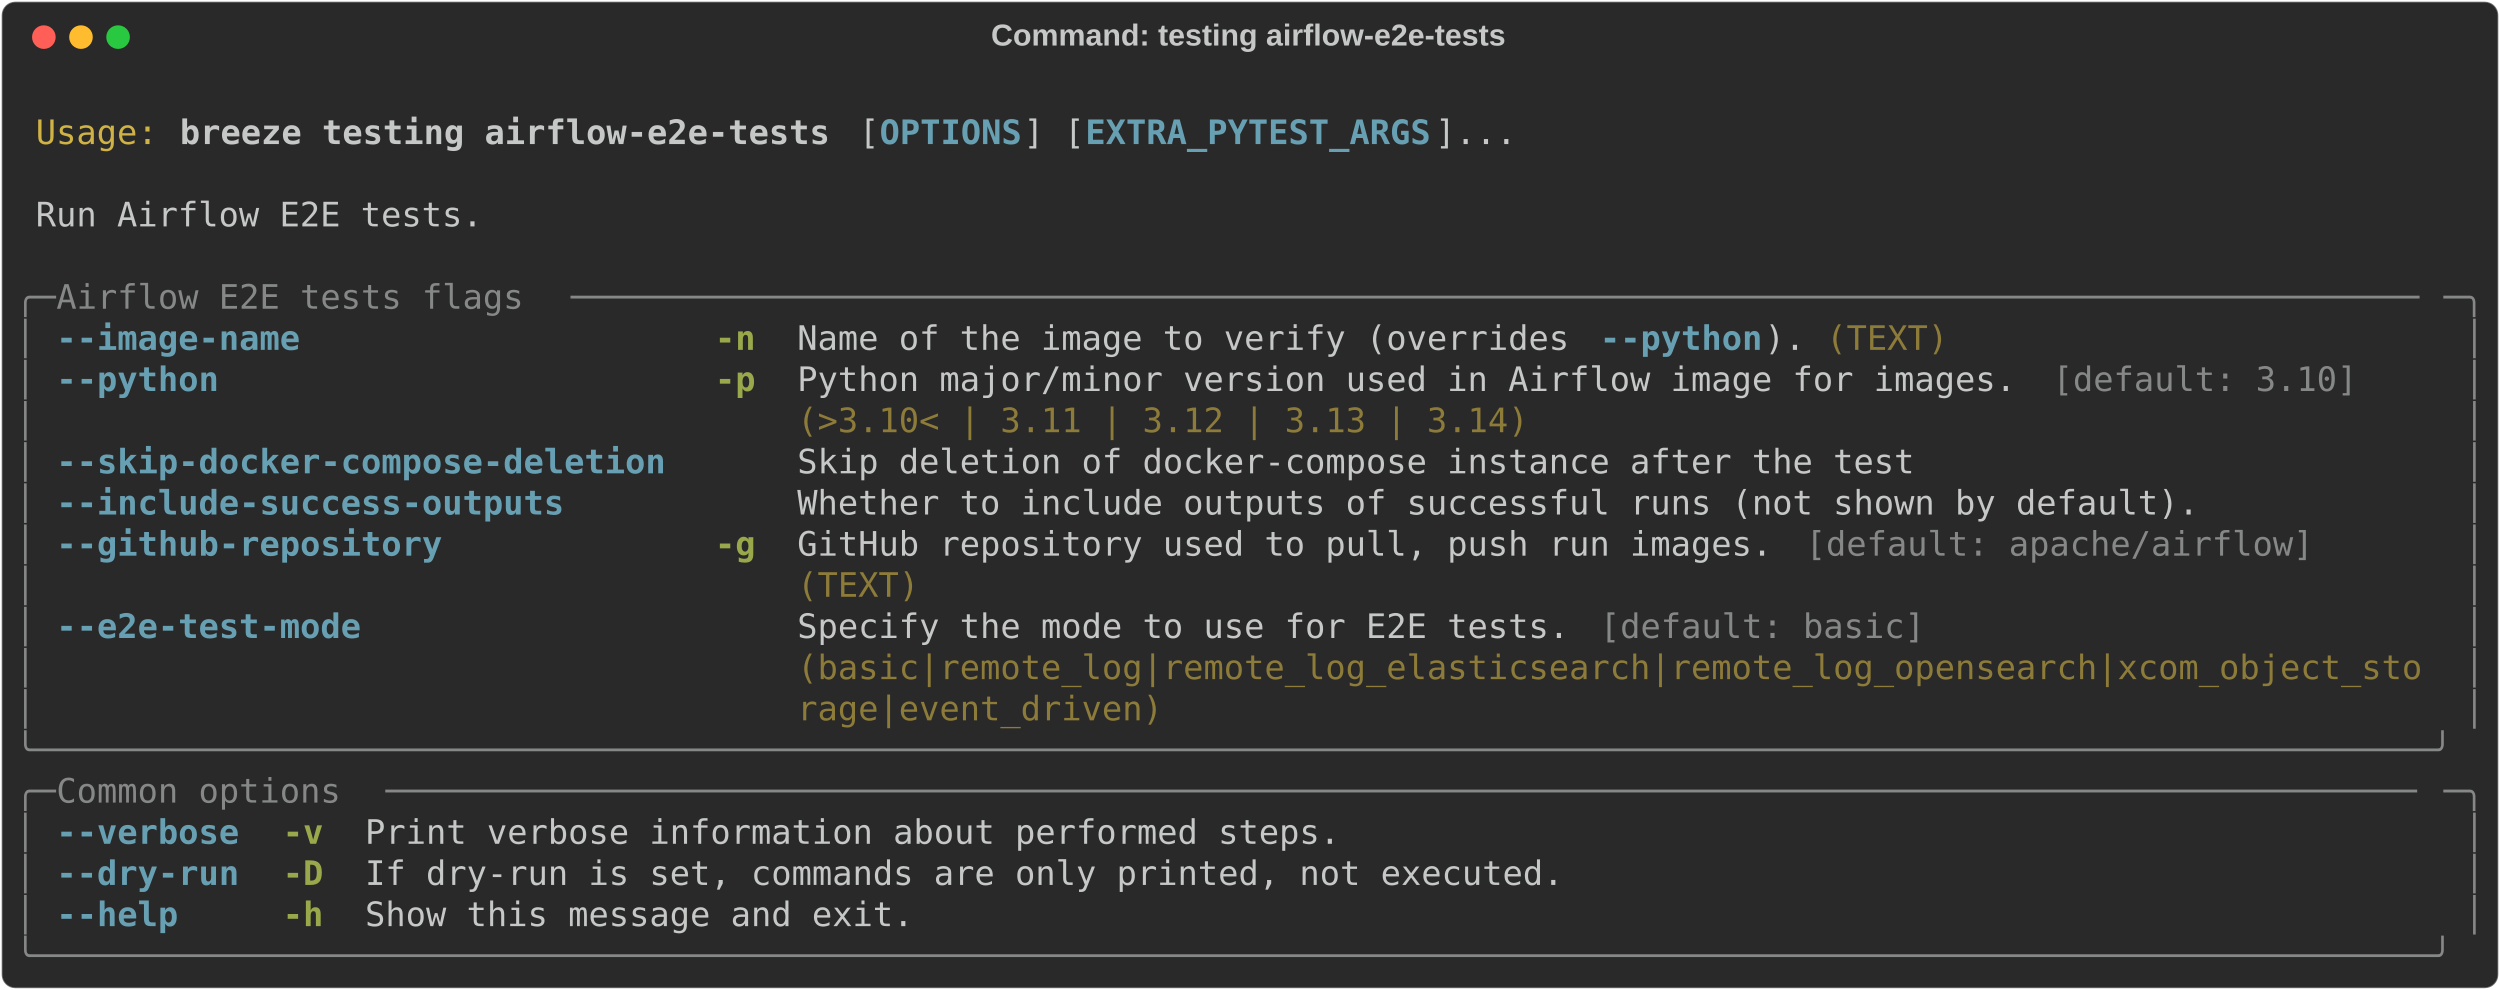
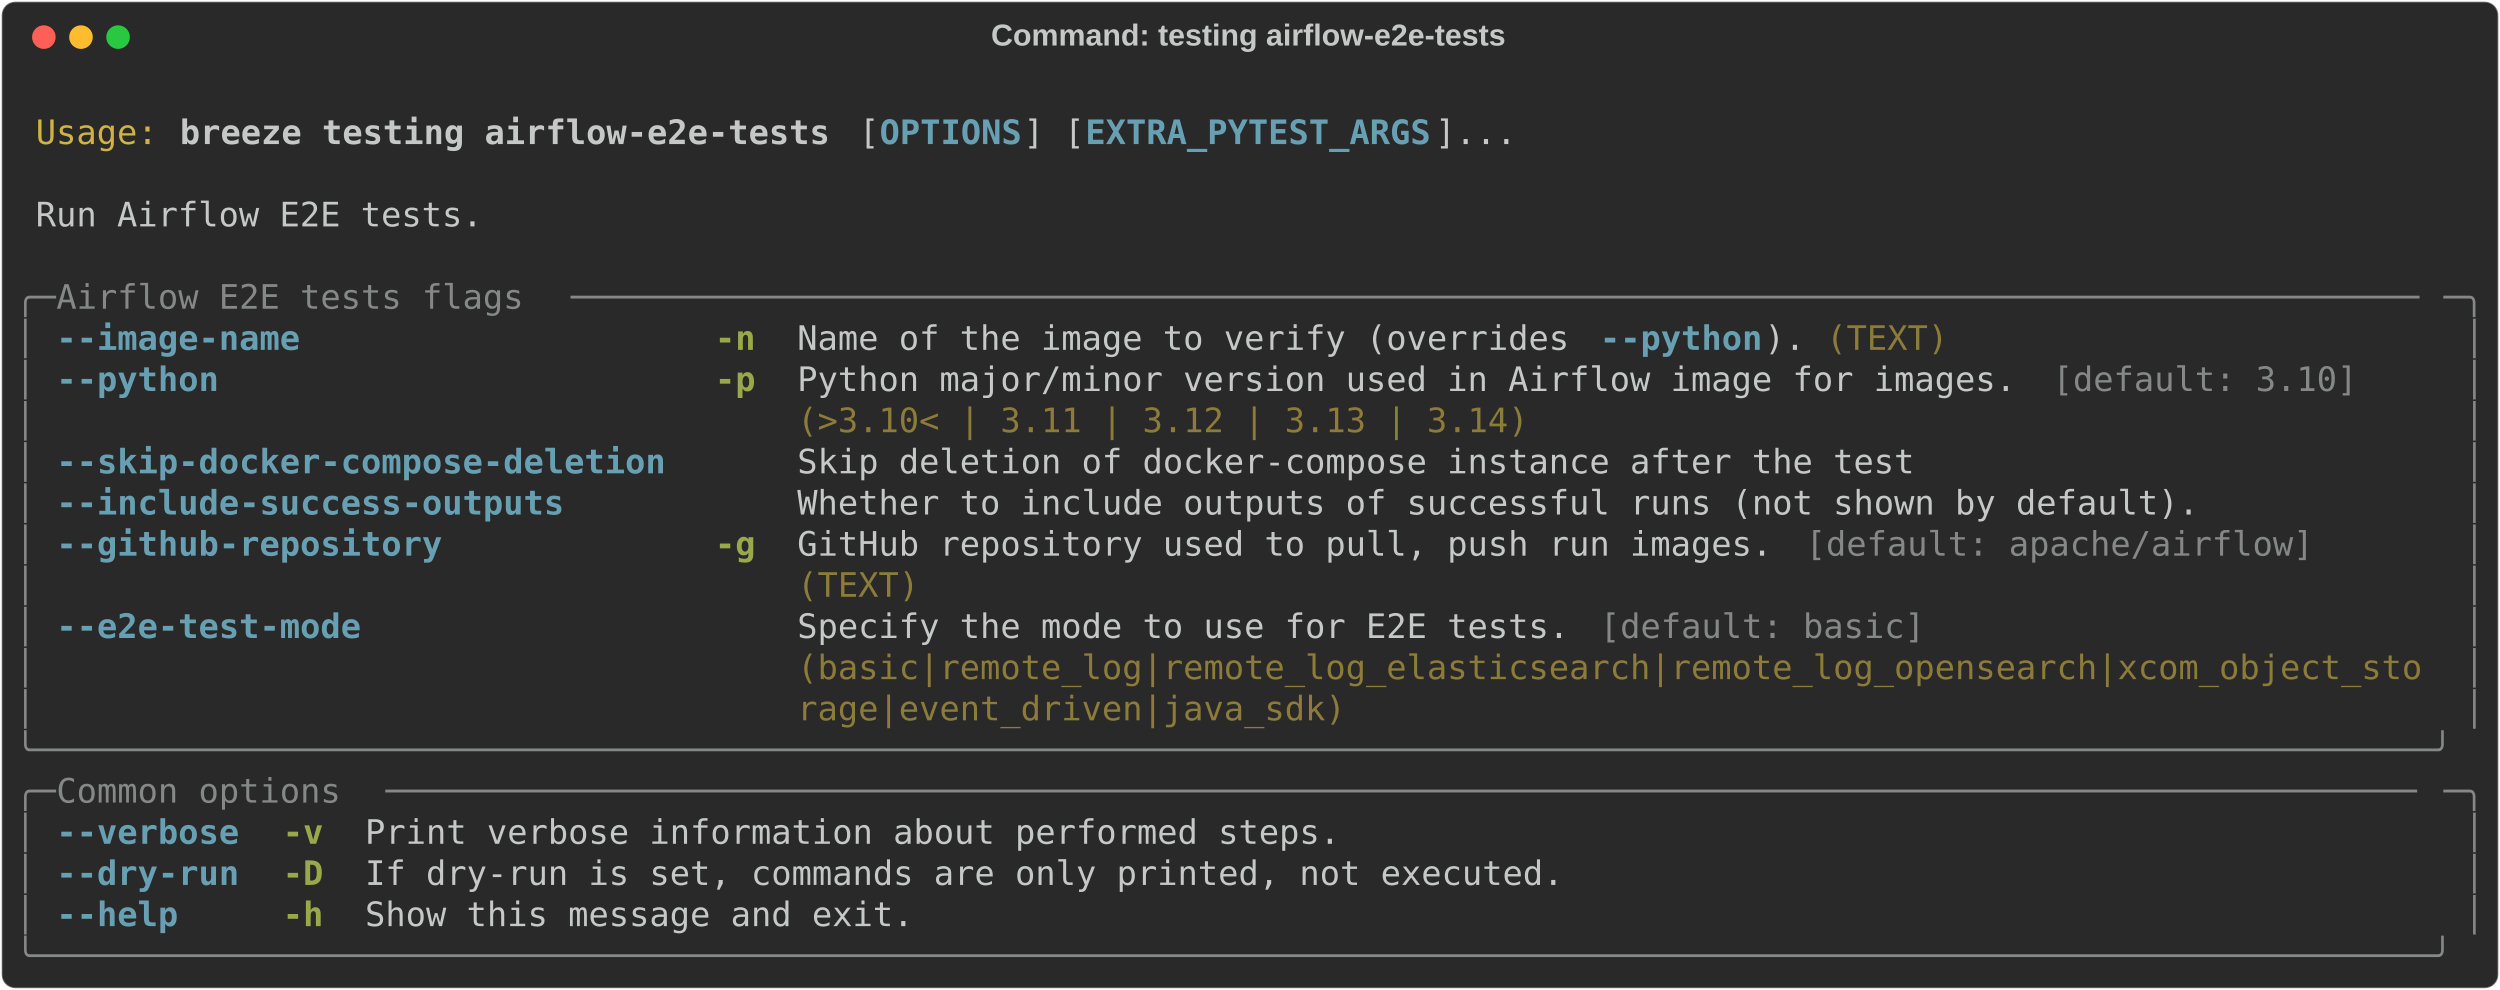
<svg xmlns="http://www.w3.org/2000/svg" class="rich-terminal" viewBox="0 0 1482 586.8">
  <style>

    @font-face {
        font-family: "Fira Code";
        src: local("FiraCode-Regular"),
                url("https://cdnjs.cloudflare.com/ajax/libs/firacode/6.2.0/woff2/FiraCode-Regular.woff2") format("woff2"),
                url("https://cdnjs.cloudflare.com/ajax/libs/firacode/6.2.0/woff/FiraCode-Regular.woff") format("woff");
        font-style: normal;
        font-weight: 400;
    }
    @font-face {
        font-family: "Fira Code";
        src: local("FiraCode-Bold"),
                url("https://cdnjs.cloudflare.com/ajax/libs/firacode/6.2.0/woff2/FiraCode-Bold.woff2") format("woff2"),
                url("https://cdnjs.cloudflare.com/ajax/libs/firacode/6.2.0/woff/FiraCode-Bold.woff") format("woff");
        font-style: bold;
        font-weight: 700;
    }

    .breeze-testing-airflow-e2e-tests-matrix {
        font-family: Fira Code, monospace;
        font-size: 20px;
        line-height: 24.4px;
        font-variant-east-asian: full-width;
    }

    .breeze-testing-airflow-e2e-tests-title {
        font-size: 18px;
        font-weight: bold;
        font-family: arial;
    }

    .breeze-testing-airflow-e2e-tests-r1 { fill: #c5c8c6 }
.breeze-testing-airflow-e2e-tests-r2 { fill: #d0b344 }
.breeze-testing-airflow-e2e-tests-r3 { fill: #c5c8c6;font-weight: bold }
.breeze-testing-airflow-e2e-tests-r4 { fill: #68a0b3;font-weight: bold }
.breeze-testing-airflow-e2e-tests-r5 { fill: #868887 }
.breeze-testing-airflow-e2e-tests-r6 { fill: #98a84b;font-weight: bold }
.breeze-testing-airflow-e2e-tests-r7 { fill: #8d7b39 }
    </style>
  <defs>
    <clipPath id="breeze-testing-airflow-e2e-tests-clip-terminal">
      <rect x="0" y="0" width="1463.0" height="535.8" />
    </clipPath>
    <clipPath id="breeze-testing-airflow-e2e-tests-line-0">
      <rect x="0" y="1.5" width="1464" height="24.65" />
    </clipPath>
    <clipPath id="breeze-testing-airflow-e2e-tests-line-1">
      <rect x="0" y="25.9" width="1464" height="24.65" />
    </clipPath>
    <clipPath id="breeze-testing-airflow-e2e-tests-line-2">
      <rect x="0" y="50.3" width="1464" height="24.65" />
    </clipPath>
    <clipPath id="breeze-testing-airflow-e2e-tests-line-3">
      <rect x="0" y="74.7" width="1464" height="24.65" />
    </clipPath>
    <clipPath id="breeze-testing-airflow-e2e-tests-line-4">
      <rect x="0" y="99.1" width="1464" height="24.65" />
    </clipPath>
    <clipPath id="breeze-testing-airflow-e2e-tests-line-5">
      <rect x="0" y="123.5" width="1464" height="24.65" />
    </clipPath>
    <clipPath id="breeze-testing-airflow-e2e-tests-line-6">
      <rect x="0" y="147.9" width="1464" height="24.65" />
    </clipPath>
    <clipPath id="breeze-testing-airflow-e2e-tests-line-7">
      <rect x="0" y="172.3" width="1464" height="24.65" />
    </clipPath>
    <clipPath id="breeze-testing-airflow-e2e-tests-line-8">
      <rect x="0" y="196.7" width="1464" height="24.65" />
    </clipPath>
    <clipPath id="breeze-testing-airflow-e2e-tests-line-9">
      <rect x="0" y="221.1" width="1464" height="24.65" />
    </clipPath>
    <clipPath id="breeze-testing-airflow-e2e-tests-line-10">
      <rect x="0" y="245.5" width="1464" height="24.65" />
    </clipPath>
    <clipPath id="breeze-testing-airflow-e2e-tests-line-11">
      <rect x="0" y="269.9" width="1464" height="24.65" />
    </clipPath>
    <clipPath id="breeze-testing-airflow-e2e-tests-line-12">
      <rect x="0" y="294.3" width="1464" height="24.65" />
    </clipPath>
    <clipPath id="breeze-testing-airflow-e2e-tests-line-13">
      <rect x="0" y="318.7" width="1464" height="24.65" />
    </clipPath>
    <clipPath id="breeze-testing-airflow-e2e-tests-line-14">
      <rect x="0" y="343.1" width="1464" height="24.65" />
    </clipPath>
    <clipPath id="breeze-testing-airflow-e2e-tests-line-15">
      <rect x="0" y="367.5" width="1464" height="24.65" />
    </clipPath>
    <clipPath id="breeze-testing-airflow-e2e-tests-line-16">
      <rect x="0" y="391.9" width="1464" height="24.65" />
    </clipPath>
    <clipPath id="breeze-testing-airflow-e2e-tests-line-17">
      <rect x="0" y="416.3" width="1464" height="24.65" />
    </clipPath>
    <clipPath id="breeze-testing-airflow-e2e-tests-line-18">
      <rect x="0" y="440.7" width="1464" height="24.65" />
    </clipPath>
    <clipPath id="breeze-testing-airflow-e2e-tests-line-19">
      <rect x="0" y="465.1" width="1464" height="24.65" />
    </clipPath>
    <clipPath id="breeze-testing-airflow-e2e-tests-line-20">
      <rect x="0" y="489.5" width="1464" height="24.65" />
    </clipPath>
  </defs>
  <rect fill="#292929" stroke="rgba(255,255,255,0.35)" stroke-width="1" x="1" y="1" width="1480" height="584.8" rx="8" />
  <text class="breeze-testing-airflow-e2e-tests-title" fill="#c5c8c6" text-anchor="middle" x="740" y="27">Command: testing airflow-e2e-tests</text>
  <g transform="translate(26,22)">
    <circle cx="0" cy="0" r="7" fill="#ff5f57" />
    <circle cx="22" cy="0" r="7" fill="#febc2e" />
    <circle cx="44" cy="0" r="7" fill="#28c840" />
  </g>
  <g transform="translate(9, 41)" clip-path="url(#breeze-testing-airflow-e2e-tests-clip-terminal)">
    <g class="breeze-testing-airflow-e2e-tests-matrix">
      <text class="breeze-testing-airflow-e2e-tests-r1" x="1464" y="20" textLength="12.2" clip-path="url(#breeze-testing-airflow-e2e-tests-line-0)">
</text>
      <text class="breeze-testing-airflow-e2e-tests-r2" x="12.2" y="44.4" textLength="73.2" clip-path="url(#breeze-testing-airflow-e2e-tests-line-1)">Usage:</text>
      <text class="breeze-testing-airflow-e2e-tests-r3" x="97.6" y="44.4" textLength="390.4" clip-path="url(#breeze-testing-airflow-e2e-tests-line-1)">breeze testing airflow-e2e-tests</text>
      <text class="breeze-testing-airflow-e2e-tests-r1" x="500.2" y="44.4" textLength="12.2" clip-path="url(#breeze-testing-airflow-e2e-tests-line-1)">[</text>
      <text class="breeze-testing-airflow-e2e-tests-r4" x="512.4" y="44.4" textLength="85.4" clip-path="url(#breeze-testing-airflow-e2e-tests-line-1)">OPTIONS</text>
      <text class="breeze-testing-airflow-e2e-tests-r1" x="597.8" y="44.4" textLength="36.6" clip-path="url(#breeze-testing-airflow-e2e-tests-line-1)">] [</text>
      <text class="breeze-testing-airflow-e2e-tests-r4" x="634.4" y="44.4" textLength="207.4" clip-path="url(#breeze-testing-airflow-e2e-tests-line-1)">EXTRA_PYTEST_ARGS</text>
      <text class="breeze-testing-airflow-e2e-tests-r1" x="841.8" y="44.4" textLength="48.8" clip-path="url(#breeze-testing-airflow-e2e-tests-line-1)">]...</text>
      <text class="breeze-testing-airflow-e2e-tests-r1" x="1464" y="44.4" textLength="12.2" clip-path="url(#breeze-testing-airflow-e2e-tests-line-1)">
</text>
      <text class="breeze-testing-airflow-e2e-tests-r1" x="1464" y="68.8" textLength="12.2" clip-path="url(#breeze-testing-airflow-e2e-tests-line-2)">
</text>
      <text class="breeze-testing-airflow-e2e-tests-r1" x="12.2" y="93.2" textLength="268.4" clip-path="url(#breeze-testing-airflow-e2e-tests-line-3)">Run Airflow E2E tests.</text>
      <text class="breeze-testing-airflow-e2e-tests-r1" x="1464" y="93.2" textLength="12.2" clip-path="url(#breeze-testing-airflow-e2e-tests-line-3)">
</text>
      <text class="breeze-testing-airflow-e2e-tests-r1" x="1464" y="117.6" textLength="12.2" clip-path="url(#breeze-testing-airflow-e2e-tests-line-4)">
</text>
      <text class="breeze-testing-airflow-e2e-tests-r5" x="0" y="142" textLength="24.4" clip-path="url(#breeze-testing-airflow-e2e-tests-line-5)">╭─</text>
      <text class="breeze-testing-airflow-e2e-tests-r5" x="24.4" y="142" textLength="305" clip-path="url(#breeze-testing-airflow-e2e-tests-line-5)"> Airflow E2E tests flags </text>
      <text class="breeze-testing-airflow-e2e-tests-r5" x="329.4" y="142" textLength="1110.2" clip-path="url(#breeze-testing-airflow-e2e-tests-line-5)">───────────────────────────────────────────────────────────────────────────────────────────</text>
      <text class="breeze-testing-airflow-e2e-tests-r5" x="1439.6" y="142" textLength="24.4" clip-path="url(#breeze-testing-airflow-e2e-tests-line-5)">─╮</text>
      <text class="breeze-testing-airflow-e2e-tests-r1" x="1464" y="142" textLength="12.2" clip-path="url(#breeze-testing-airflow-e2e-tests-line-5)">
</text>
      <text class="breeze-testing-airflow-e2e-tests-r5" x="0" y="166.4" textLength="12.2" clip-path="url(#breeze-testing-airflow-e2e-tests-line-6)">│</text>
      <text class="breeze-testing-airflow-e2e-tests-r4" x="24.4" y="166.4" textLength="366" clip-path="url(#breeze-testing-airflow-e2e-tests-line-6)">--image-name                  </text>
      <text class="breeze-testing-airflow-e2e-tests-r6" x="414.8" y="166.4" textLength="24.4" clip-path="url(#breeze-testing-airflow-e2e-tests-line-6)">-n</text>
      <text class="breeze-testing-airflow-e2e-tests-r1" x="463.6" y="166.4" textLength="475.8" clip-path="url(#breeze-testing-airflow-e2e-tests-line-6)">Name of the image to verify (overrides </text>
      <text class="breeze-testing-airflow-e2e-tests-r4" x="939.4" y="166.4" textLength="97.6" clip-path="url(#breeze-testing-airflow-e2e-tests-line-6)">--python</text>
      <text class="breeze-testing-airflow-e2e-tests-r1" x="1037" y="166.4" textLength="36.6" clip-path="url(#breeze-testing-airflow-e2e-tests-line-6)">). </text>
      <text class="breeze-testing-airflow-e2e-tests-r7" x="1073.6" y="166.4" textLength="73.2" clip-path="url(#breeze-testing-airflow-e2e-tests-line-6)">(TEXT)</text>
      <text class="breeze-testing-airflow-e2e-tests-r5" x="1451.8" y="166.4" textLength="12.2" clip-path="url(#breeze-testing-airflow-e2e-tests-line-6)">│</text>
      <text class="breeze-testing-airflow-e2e-tests-r1" x="1464" y="166.4" textLength="12.2" clip-path="url(#breeze-testing-airflow-e2e-tests-line-6)">
</text>
      <text class="breeze-testing-airflow-e2e-tests-r5" x="0" y="190.8" textLength="12.2" clip-path="url(#breeze-testing-airflow-e2e-tests-line-7)">│</text>
      <text class="breeze-testing-airflow-e2e-tests-r4" x="24.4" y="190.8" textLength="366" clip-path="url(#breeze-testing-airflow-e2e-tests-line-7)">--python                      </text>
      <text class="breeze-testing-airflow-e2e-tests-r6" x="414.8" y="190.8" textLength="24.4" clip-path="url(#breeze-testing-airflow-e2e-tests-line-7)">-p</text>
      <text class="breeze-testing-airflow-e2e-tests-r1" x="463.6" y="190.8" textLength="744.2" clip-path="url(#breeze-testing-airflow-e2e-tests-line-7)">Python major/minor version used in Airflow image for images. </text>
      <text class="breeze-testing-airflow-e2e-tests-r5" x="1207.8" y="190.8" textLength="183" clip-path="url(#breeze-testing-airflow-e2e-tests-line-7)">[default: 3.10]</text>
      <text class="breeze-testing-airflow-e2e-tests-r5" x="1451.8" y="190.8" textLength="12.2" clip-path="url(#breeze-testing-airflow-e2e-tests-line-7)">│</text>
      <text class="breeze-testing-airflow-e2e-tests-r1" x="1464" y="190.8" textLength="12.2" clip-path="url(#breeze-testing-airflow-e2e-tests-line-7)">
</text>
      <text class="breeze-testing-airflow-e2e-tests-r5" x="0" y="215.2" textLength="12.2" clip-path="url(#breeze-testing-airflow-e2e-tests-line-8)">│</text>
      <text class="breeze-testing-airflow-e2e-tests-r7" x="463.6" y="215.2" textLength="439.2" clip-path="url(#breeze-testing-airflow-e2e-tests-line-8)">(&gt;3.10&lt; | 3.11 | 3.12 | 3.13 | 3.14)</text>
      <text class="breeze-testing-airflow-e2e-tests-r5" x="1451.8" y="215.2" textLength="12.2" clip-path="url(#breeze-testing-airflow-e2e-tests-line-8)">│</text>
      <text class="breeze-testing-airflow-e2e-tests-r1" x="1464" y="215.2" textLength="12.2" clip-path="url(#breeze-testing-airflow-e2e-tests-line-8)">
</text>
      <text class="breeze-testing-airflow-e2e-tests-r5" x="0" y="239.6" textLength="12.2" clip-path="url(#breeze-testing-airflow-e2e-tests-line-9)">│</text>
      <text class="breeze-testing-airflow-e2e-tests-r4" x="24.4" y="239.6" textLength="366" clip-path="url(#breeze-testing-airflow-e2e-tests-line-9)">--skip-docker-compose-deletion</text>
      <text class="breeze-testing-airflow-e2e-tests-r1" x="463.6" y="239.6" textLength="671" clip-path="url(#breeze-testing-airflow-e2e-tests-line-9)">Skip deletion of docker-compose instance after the test</text>
      <text class="breeze-testing-airflow-e2e-tests-r5" x="1451.8" y="239.6" textLength="12.2" clip-path="url(#breeze-testing-airflow-e2e-tests-line-9)">│</text>
      <text class="breeze-testing-airflow-e2e-tests-r1" x="1464" y="239.6" textLength="12.2" clip-path="url(#breeze-testing-airflow-e2e-tests-line-9)">
</text>
      <text class="breeze-testing-airflow-e2e-tests-r5" x="0" y="264" textLength="12.2" clip-path="url(#breeze-testing-airflow-e2e-tests-line-10)">│</text>
      <text class="breeze-testing-airflow-e2e-tests-r4" x="24.4" y="264" textLength="366" clip-path="url(#breeze-testing-airflow-e2e-tests-line-10)">--include-success-outputs     </text>
      <text class="breeze-testing-airflow-e2e-tests-r1" x="463.6" y="264" textLength="841.8" clip-path="url(#breeze-testing-airflow-e2e-tests-line-10)">Whether to include outputs of successful runs (not shown by default).</text>
      <text class="breeze-testing-airflow-e2e-tests-r5" x="1451.8" y="264" textLength="12.2" clip-path="url(#breeze-testing-airflow-e2e-tests-line-10)">│</text>
      <text class="breeze-testing-airflow-e2e-tests-r1" x="1464" y="264" textLength="12.2" clip-path="url(#breeze-testing-airflow-e2e-tests-line-10)">
</text>
      <text class="breeze-testing-airflow-e2e-tests-r5" x="0" y="288.4" textLength="12.2" clip-path="url(#breeze-testing-airflow-e2e-tests-line-11)">│</text>
      <text class="breeze-testing-airflow-e2e-tests-r4" x="24.4" y="288.4" textLength="366" clip-path="url(#breeze-testing-airflow-e2e-tests-line-11)">--github-repository           </text>
      <text class="breeze-testing-airflow-e2e-tests-r6" x="414.8" y="288.4" textLength="24.4" clip-path="url(#breeze-testing-airflow-e2e-tests-line-11)">-g</text>
      <text class="breeze-testing-airflow-e2e-tests-r1" x="463.6" y="288.4" textLength="597.8" clip-path="url(#breeze-testing-airflow-e2e-tests-line-11)">GitHub repository used to pull, push run images. </text>
      <text class="breeze-testing-airflow-e2e-tests-r5" x="1061.4" y="288.4" textLength="305" clip-path="url(#breeze-testing-airflow-e2e-tests-line-11)">[default: apache/airflow]</text>
      <text class="breeze-testing-airflow-e2e-tests-r5" x="1451.8" y="288.4" textLength="12.2" clip-path="url(#breeze-testing-airflow-e2e-tests-line-11)">│</text>
      <text class="breeze-testing-airflow-e2e-tests-r1" x="1464" y="288.4" textLength="12.2" clip-path="url(#breeze-testing-airflow-e2e-tests-line-11)">
</text>
      <text class="breeze-testing-airflow-e2e-tests-r5" x="0" y="312.8" textLength="12.2" clip-path="url(#breeze-testing-airflow-e2e-tests-line-12)">│</text>
      <text class="breeze-testing-airflow-e2e-tests-r7" x="463.6" y="312.8" textLength="73.2" clip-path="url(#breeze-testing-airflow-e2e-tests-line-12)">(TEXT)</text>
      <text class="breeze-testing-airflow-e2e-tests-r5" x="1451.8" y="312.8" textLength="12.2" clip-path="url(#breeze-testing-airflow-e2e-tests-line-12)">│</text>
      <text class="breeze-testing-airflow-e2e-tests-r1" x="1464" y="312.8" textLength="12.2" clip-path="url(#breeze-testing-airflow-e2e-tests-line-12)">
</text>
      <text class="breeze-testing-airflow-e2e-tests-r5" x="0" y="337.2" textLength="12.2" clip-path="url(#breeze-testing-airflow-e2e-tests-line-13)">│</text>
      <text class="breeze-testing-airflow-e2e-tests-r4" x="24.4" y="337.2" textLength="366" clip-path="url(#breeze-testing-airflow-e2e-tests-line-13)">--e2e-test-mode               </text>
      <text class="breeze-testing-airflow-e2e-tests-r1" x="463.6" y="337.2" textLength="475.8" clip-path="url(#breeze-testing-airflow-e2e-tests-line-13)">Specify the mode to use for E2E tests. </text>
      <text class="breeze-testing-airflow-e2e-tests-r5" x="939.4" y="337.2" textLength="195.2" clip-path="url(#breeze-testing-airflow-e2e-tests-line-13)">[default: basic]</text>
      <text class="breeze-testing-airflow-e2e-tests-r5" x="1451.8" y="337.2" textLength="12.2" clip-path="url(#breeze-testing-airflow-e2e-tests-line-13)">│</text>
      <text class="breeze-testing-airflow-e2e-tests-r1" x="1464" y="337.2" textLength="12.2" clip-path="url(#breeze-testing-airflow-e2e-tests-line-13)">
</text>
      <text class="breeze-testing-airflow-e2e-tests-r5" x="0" y="361.6" textLength="12.2" clip-path="url(#breeze-testing-airflow-e2e-tests-line-14)">│</text>
      <text class="breeze-testing-airflow-e2e-tests-r7" x="463.6" y="361.6" textLength="976" clip-path="url(#breeze-testing-airflow-e2e-tests-line-14)">(basic|remote_log|remote_log_elasticsearch|remote_log_opensearch|xcom_object_sto</text>
      <text class="breeze-testing-airflow-e2e-tests-r5" x="1451.8" y="361.6" textLength="12.2" clip-path="url(#breeze-testing-airflow-e2e-tests-line-14)">│</text>
      <text class="breeze-testing-airflow-e2e-tests-r1" x="1464" y="361.6" textLength="12.2" clip-path="url(#breeze-testing-airflow-e2e-tests-line-14)">
</text>
      <text class="breeze-testing-airflow-e2e-tests-r5" x="0" y="386" textLength="12.2" clip-path="url(#breeze-testing-airflow-e2e-tests-line-15)">│</text>
-       <text class="breeze-testing-airflow-e2e-tests-r7" x="463.6" y="386" textLength="219.6" clip-path="url(#breeze-testing-airflow-e2e-tests-line-15)">rage|event_driven)</text>
+       <text class="breeze-testing-airflow-e2e-tests-r7" x="463.6" y="386" textLength="329.4" clip-path="url(#breeze-testing-airflow-e2e-tests-line-15)">rage|event_driven|java_sdk)</text>
      <text class="breeze-testing-airflow-e2e-tests-r5" x="1451.8" y="386" textLength="12.2" clip-path="url(#breeze-testing-airflow-e2e-tests-line-15)">│</text>
      <text class="breeze-testing-airflow-e2e-tests-r1" x="1464" y="386" textLength="12.2" clip-path="url(#breeze-testing-airflow-e2e-tests-line-15)">
</text>
      <text class="breeze-testing-airflow-e2e-tests-r5" x="0" y="410.4" textLength="1464" clip-path="url(#breeze-testing-airflow-e2e-tests-line-16)">╰──────────────────────────────────────────────────────────────────────────────────────────────────────────────────────╯</text>
      <text class="breeze-testing-airflow-e2e-tests-r1" x="1464" y="410.4" textLength="12.2" clip-path="url(#breeze-testing-airflow-e2e-tests-line-16)">
</text>
      <text class="breeze-testing-airflow-e2e-tests-r5" x="0" y="434.8" textLength="24.4" clip-path="url(#breeze-testing-airflow-e2e-tests-line-17)">╭─</text>
      <text class="breeze-testing-airflow-e2e-tests-r5" x="24.4" y="434.8" textLength="195.2" clip-path="url(#breeze-testing-airflow-e2e-tests-line-17)"> Common options </text>
      <text class="breeze-testing-airflow-e2e-tests-r5" x="219.6" y="434.8" textLength="1220" clip-path="url(#breeze-testing-airflow-e2e-tests-line-17)">────────────────────────────────────────────────────────────────────────────────────────────────────</text>
      <text class="breeze-testing-airflow-e2e-tests-r5" x="1439.6" y="434.8" textLength="24.4" clip-path="url(#breeze-testing-airflow-e2e-tests-line-17)">─╮</text>
      <text class="breeze-testing-airflow-e2e-tests-r1" x="1464" y="434.8" textLength="12.2" clip-path="url(#breeze-testing-airflow-e2e-tests-line-17)">
</text>
      <text class="breeze-testing-airflow-e2e-tests-r5" x="0" y="459.2" textLength="12.2" clip-path="url(#breeze-testing-airflow-e2e-tests-line-18)">│</text>
      <text class="breeze-testing-airflow-e2e-tests-r4" x="24.4" y="459.2" textLength="109.8" clip-path="url(#breeze-testing-airflow-e2e-tests-line-18)">--verbose</text>
      <text class="breeze-testing-airflow-e2e-tests-r6" x="158.6" y="459.2" textLength="24.4" clip-path="url(#breeze-testing-airflow-e2e-tests-line-18)">-v</text>
      <text class="breeze-testing-airflow-e2e-tests-r1" x="207.4" y="459.2" textLength="585.6" clip-path="url(#breeze-testing-airflow-e2e-tests-line-18)">Print verbose information about performed steps.</text>
      <text class="breeze-testing-airflow-e2e-tests-r5" x="1451.8" y="459.2" textLength="12.2" clip-path="url(#breeze-testing-airflow-e2e-tests-line-18)">│</text>
      <text class="breeze-testing-airflow-e2e-tests-r1" x="1464" y="459.2" textLength="12.2" clip-path="url(#breeze-testing-airflow-e2e-tests-line-18)">
</text>
      <text class="breeze-testing-airflow-e2e-tests-r5" x="0" y="483.6" textLength="12.2" clip-path="url(#breeze-testing-airflow-e2e-tests-line-19)">│</text>
      <text class="breeze-testing-airflow-e2e-tests-r4" x="24.4" y="483.6" textLength="109.8" clip-path="url(#breeze-testing-airflow-e2e-tests-line-19)">--dry-run</text>
      <text class="breeze-testing-airflow-e2e-tests-r6" x="158.6" y="483.6" textLength="24.4" clip-path="url(#breeze-testing-airflow-e2e-tests-line-19)">-D</text>
      <text class="breeze-testing-airflow-e2e-tests-r1" x="207.4" y="483.6" textLength="719.8" clip-path="url(#breeze-testing-airflow-e2e-tests-line-19)">If dry-run is set, commands are only printed, not executed.</text>
      <text class="breeze-testing-airflow-e2e-tests-r5" x="1451.8" y="483.6" textLength="12.2" clip-path="url(#breeze-testing-airflow-e2e-tests-line-19)">│</text>
      <text class="breeze-testing-airflow-e2e-tests-r1" x="1464" y="483.6" textLength="12.2" clip-path="url(#breeze-testing-airflow-e2e-tests-line-19)">
</text>
      <text class="breeze-testing-airflow-e2e-tests-r5" x="0" y="508" textLength="12.2" clip-path="url(#breeze-testing-airflow-e2e-tests-line-20)">│</text>
      <text class="breeze-testing-airflow-e2e-tests-r4" x="24.4" y="508" textLength="109.8" clip-path="url(#breeze-testing-airflow-e2e-tests-line-20)">--help   </text>
      <text class="breeze-testing-airflow-e2e-tests-r6" x="158.6" y="508" textLength="24.4" clip-path="url(#breeze-testing-airflow-e2e-tests-line-20)">-h</text>
      <text class="breeze-testing-airflow-e2e-tests-r1" x="207.4" y="508" textLength="329.4" clip-path="url(#breeze-testing-airflow-e2e-tests-line-20)">Show this message and exit.</text>
      <text class="breeze-testing-airflow-e2e-tests-r5" x="1451.8" y="508" textLength="12.2" clip-path="url(#breeze-testing-airflow-e2e-tests-line-20)">│</text>
      <text class="breeze-testing-airflow-e2e-tests-r1" x="1464" y="508" textLength="12.2" clip-path="url(#breeze-testing-airflow-e2e-tests-line-20)">
</text>
      <text class="breeze-testing-airflow-e2e-tests-r5" x="0" y="532.4" textLength="1464" clip-path="url(#breeze-testing-airflow-e2e-tests-line-21)">╰──────────────────────────────────────────────────────────────────────────────────────────────────────────────────────╯</text>
      <text class="breeze-testing-airflow-e2e-tests-r1" x="1464" y="532.4" textLength="12.2" clip-path="url(#breeze-testing-airflow-e2e-tests-line-21)">
</text>
    </g>
  </g>
</svg>
